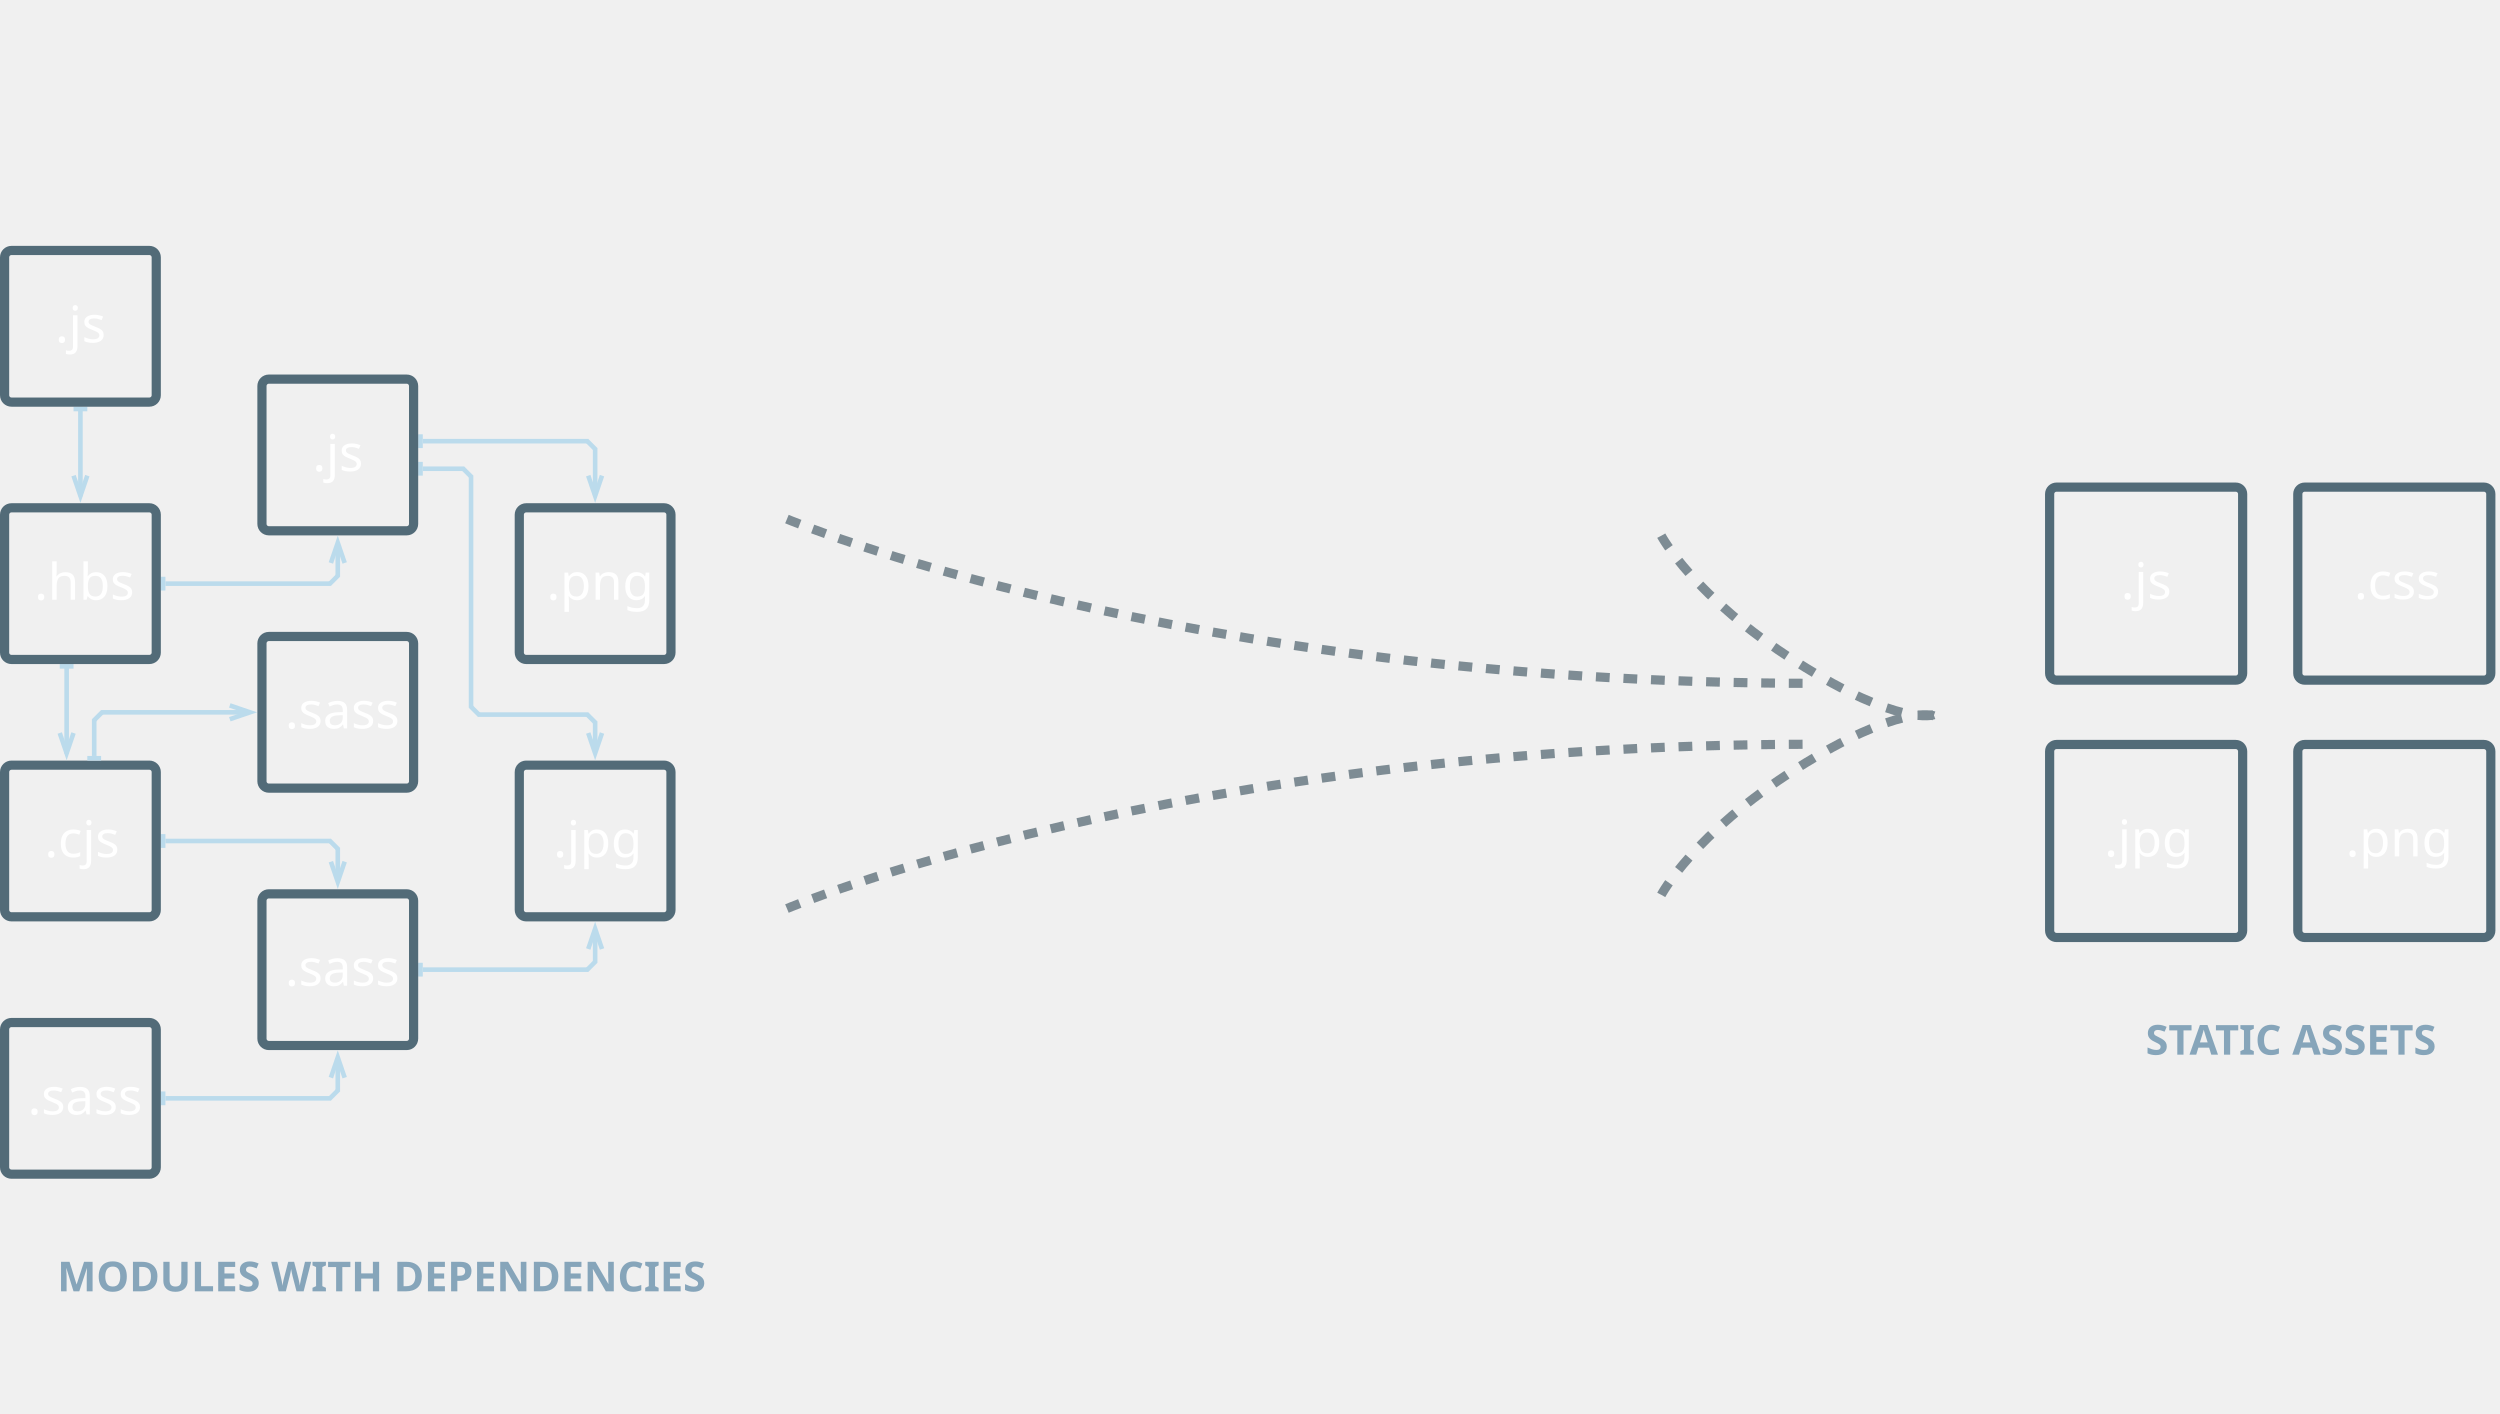
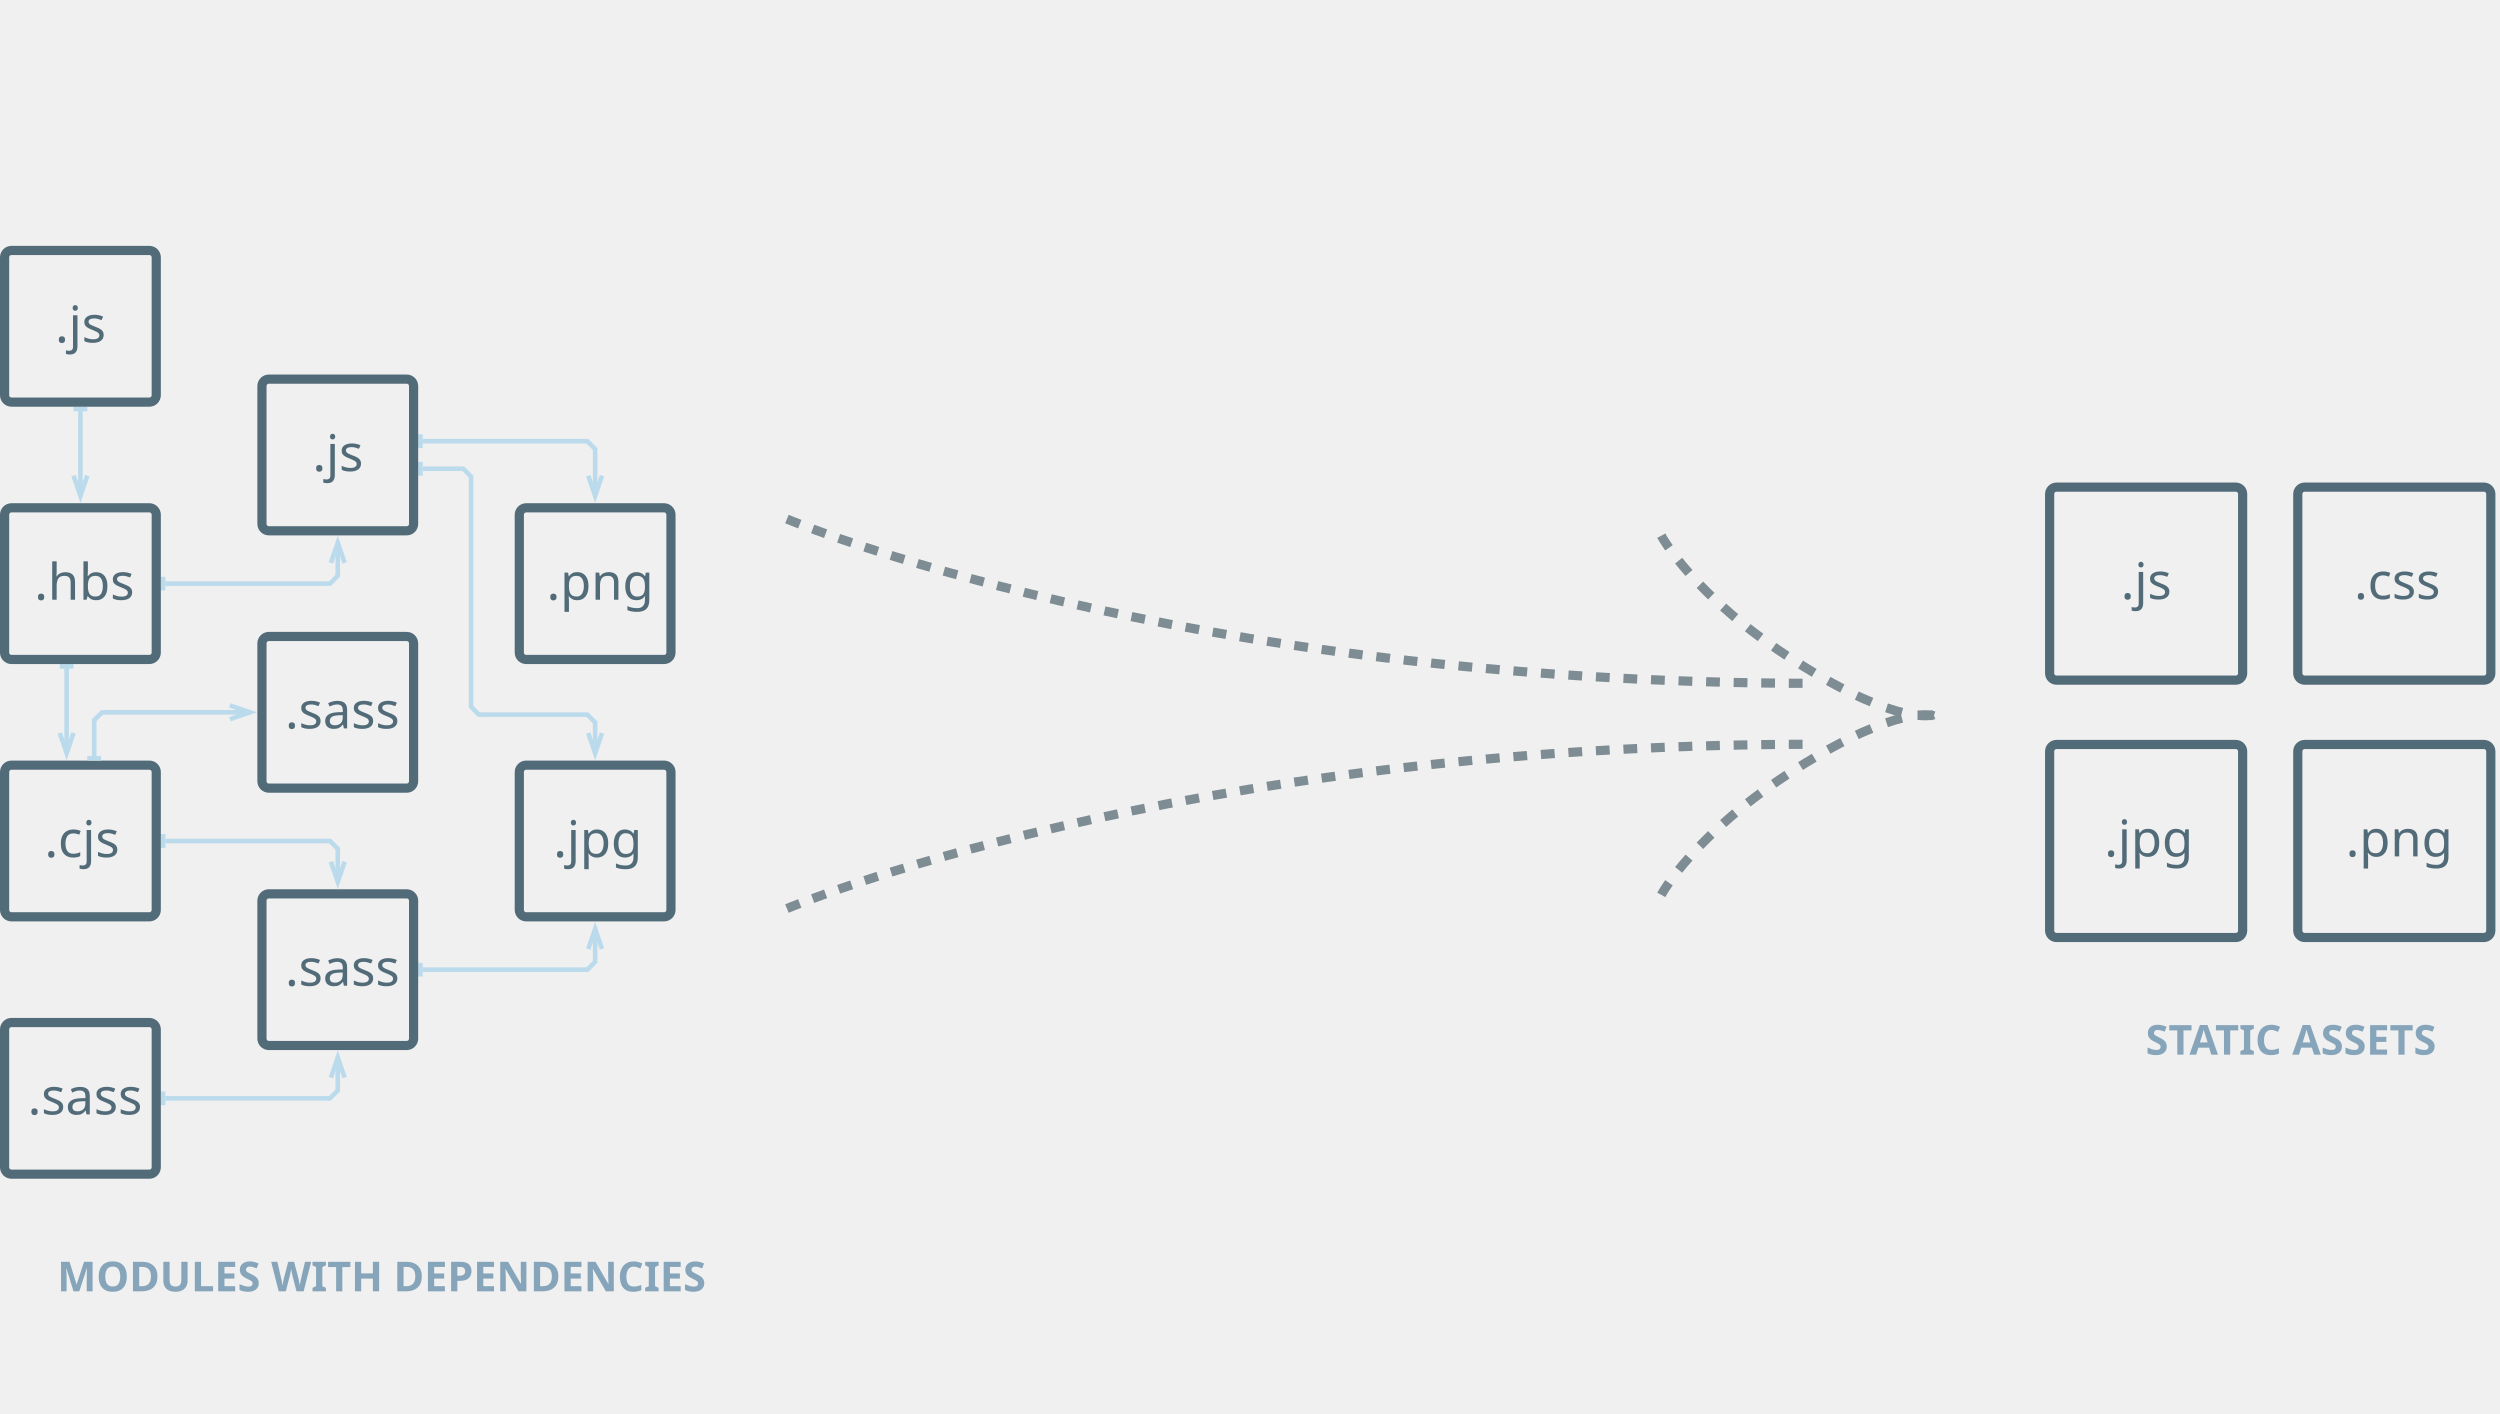
<svg xmlns="http://www.w3.org/2000/svg" xmlns:xlink="http://www.w3.org/1999/xlink" viewBox="0 0 1088 615" version="1.1">
  <g stroke-width="1" fill="none" fill-rule="evenodd">
    <text font-family="'Source Sans Pro', sans-serif" font-size="18" font-weight="600" fill="#86A5BA">
      <tspan x="933.778" y="459">STATIC ASSETS</tspan>
    </text>
    <g transform="translate(1002, 326)">
      <g>
        <use fill-opacity="0.1" fill="#526B78" fill-rule="evenodd" xlink:href="#path-1" />
        <rect stroke="#526B78" stroke-width="4" x="-2" y="-2" width="84" height="84" rx="3" />
      </g>
-       <text font-family="'Source Sans Pro', sans-serif" font-size="22" font-weight="500" fill="#FFFFFF">
+       <text font-family="'Source Sans Pro', sans-serif" font-size="22" font-weight="500" fill="#526B78">
        <tspan x="18.891" y="46.71">.png</tspan>
      </text>
    </g>
    <g transform="translate(1002, 214)">
      <g>
        <use fill-opacity="0.1" fill="#526B78" fill-rule="evenodd" xlink:href="#path-2" />
        <rect stroke="#526B78" stroke-width="4" x="-2" y="-2" width="84" height="84" rx="3" />
      </g>
-       <text font-family="'Source Sans Pro', sans-serif" font-size="22" font-weight="500" fill="#FFFFFF">
+       <text font-family="'Source Sans Pro', sans-serif" font-size="22" font-weight="500" fill="#526B78">
        <tspan x="22.532" y="46.71">.css</tspan>
      </text>
    </g>
    <g transform="translate(894, 326)">
      <g>
        <use fill-opacity="0.1" fill="#526B78" fill-rule="evenodd" xlink:href="#path-3" />
        <rect stroke="#526B78" stroke-width="4" x="-2" y="-2" width="84" height="84" rx="3" />
      </g>
-       <text font-family="'Source Sans Pro', sans-serif" font-size="22" font-weight="500" fill="#FFFFFF">
+       <text font-family="'Source Sans Pro', sans-serif" font-size="22" font-weight="500" fill="#526B78">
        <tspan x="21.817" y="46.71">.jpg</tspan>
      </text>
    </g>
    <g transform="translate(894, 214)">
      <g>
        <use fill-opacity="0.1" fill="#526B78" fill-rule="evenodd" xlink:href="#path-4" />
        <rect stroke="#526B78" stroke-width="4" x="-2" y="-2" width="84" height="84" rx="3" />
      </g>
-       <text font-family="'Source Sans Pro', sans-serif" font-size="22" font-weight="500" fill="#FFFFFF">
+       <text font-family="'Source Sans Pro', sans-serif" font-size="22" font-weight="500" fill="#526B78">
        <tspan x="29" y="46.71">.js</tspan>
      </text>
    </g>
    <g transform="translate(342, 225)" stroke="#7E8C94" stroke-width="4">
      <path d="M499.559,86.52 C499.559,86.52 484.853,81.02 439.908,109.437 C394.963,137.853 380.993,164.437 380.993,164.437" stroke-dasharray="7" />
      <path d="M499.559,86.062 C499.559,86.062 484.853,91.562 439.908,63.145 C394.963,34.728 380.993,8.145 380.993,8.145" stroke-dasharray="7" />
      <path d="M0.478,170.395 C0.478,170.395 169.383,98.895 447.848,98.895" stroke-dasharray="6" />
      <path d="M0.478,72.395 C0.478,72.395 169.383,0.895 447.848,0.895" stroke-dasharray="6" transform="translate(224.1629, 36.645) scale(1, -1) translate(-224.1629, -36.645) " />
    </g>
    <text font-family="'Source Sans Pro', sans-serif" font-size="18" font-weight="600" fill="#86A5BA">
      <tspan x="24.934" y="562">MODULES WITH DEPENDENCIES</tspan>
    </text>
    <g transform="translate(228, 335)">
      <g>
        <use fill-opacity="0.1" fill="#526B78" fill-rule="evenodd" xlink:href="#path-5" />
        <rect stroke="#526B78" stroke-width="4" x="-2" y="-2" width="66" height="66" rx="3" />
      </g>
-       <text font-family="'Source Sans Pro', sans-serif" font-size="22" font-weight="500" fill="#FFFFFF">
+       <text font-family="'Source Sans Pro', sans-serif" font-size="22" font-weight="500" fill="#526B78">
        <tspan x="12.817" y="38">.jpg</tspan>
      </text>
    </g>
    <g transform="translate(228, 223)">
      <g>
        <use fill-opacity="0.1" fill="#526B78" fill-rule="evenodd" xlink:href="#path-6" />
        <rect stroke="#526B78" stroke-width="4" x="-2" y="-2" width="66" height="66" rx="3" />
      </g>
-       <text font-family="'Source Sans Pro', sans-serif" font-size="22" font-weight="500" fill="#FFFFFF">
+       <text font-family="'Source Sans Pro', sans-serif" font-size="22" font-weight="500" fill="#526B78">
        <tspan x="9.891" y="38">.png</tspan>
      </text>
    </g>
    <g transform="translate(302, 414.5) scale(1, -1) translate(-302, -414.5) translate(182, 404)">
      <rect fill="#BBDBEC" x="0" y="0" width="2" height="6" />
      <rect fill="#BBDBEC" x="76" y="6" width="2" height="12" />
      <rect fill="#BBDBEC" transform="translate(75.30469, 4.704683) rotate(-45) translate(-75.30469, -4.704683) " x="74.305" y="1.88" width="2" height="5.65" />
      <rect fill="#BBDBEC" x="2" y="2" width="72" height="2" />
      <polyline stroke="#BBDBEC" stroke-width="2" points="80 12 77 20.8 74 12" />
    </g>
    <g transform="translate(116, 391)">
      <g>
        <use fill-opacity="0.1" fill="#526B78" fill-rule="evenodd" xlink:href="#path-7" />
        <rect stroke="#526B78" stroke-width="4" x="-2" y="-2" width="66" height="66" rx="3" />
      </g>
-       <text font-family="'Source Sans Pro', sans-serif" font-size="22" font-weight="500" fill="#FFFFFF">
+       <text font-family="'Source Sans Pro', sans-serif" font-size="22" font-weight="500" fill="#526B78">
        <tspan x="8.076" y="38">.sass</tspan>
      </text>
    </g>
    <g transform="translate(116, 279)">
      <g>
        <use fill-opacity="0.1" fill="#526B78" fill-rule="evenodd" xlink:href="#path-8" />
        <rect stroke="#526B78" stroke-width="4" x="-2" y="-2" width="66" height="66" rx="3" />
      </g>
-       <text font-family="'Source Sans Pro', sans-serif" font-size="22" font-weight="500" fill="#FFFFFF">
+       <text font-family="'Source Sans Pro', sans-serif" font-size="22" font-weight="500" fill="#526B78">
        <tspan x="8.076" y="38">.sass</tspan>
      </text>
    </g>
    <g transform="translate(182, 201)">
      <rect fill="#BBDBEC" x="0" y="0" width="2" height="6" />
      <rect fill="#BBDBEC" x="76" y="113" width="2" height="12" />
      <rect fill="#BBDBEC" transform="translate(75.30469, 111.7047) rotate(-45) translate(-75.30469, -111.7047) " x="74.305" y="108.88" width="2" height="5.65" />
      <rect fill="#BBDBEC" x="26" y="109" width="48" height="2" />
      <rect fill="#BBDBEC" transform="translate(24.70468, 108.3047) rotate(-45) translate(-24.70468, -108.3047) " x="23.705" y="105.48" width="2" height="5.65" />
      <rect fill="#BBDBEC" x="22" y="6" width="2" height="101" />
      <rect fill="#BBDBEC" transform="translate(21.30469, 4.704683) rotate(-45) translate(-21.30469, -4.704683) " x="20.305" y="1.88" width="2" height="5.65" />
      <rect fill="#BBDBEC" x="2" y="2" width="18" height="2" />
      <polyline stroke="#BBDBEC" stroke-width="2" points="80 118 77 126.8 74 118" />
    </g>
    <g transform="translate(182, 189)">
      <rect fill="#BBDBEC" x="0" y="0" width="2" height="6" />
      <rect fill="#BBDBEC" x="76" y="6" width="2" height="19" />
      <rect fill="#BBDBEC" transform="translate(75.30469, 4.704683) rotate(-45) translate(-75.30469, -4.704683) " x="74.305" y="1.88" width="2" height="5.65" />
      <rect fill="#BBDBEC" x="2" y="2" width="72" height="2" />
      <polyline stroke="#BBDBEC" stroke-width="2" points="80 18 77 26.8 74 18" />
    </g>
    <g transform="translate(116, 167)">
      <g>
        <use fill-opacity="0.1" fill="#526B78" fill-rule="evenodd" xlink:href="#path-9" />
        <rect stroke="#526B78" stroke-width="4" x="-2" y="-2" width="66" height="66" rx="3" />
      </g>
-       <text font-family="'Source Sans Pro', sans-serif" font-size="22" font-weight="500" fill="#FFFFFF">
+       <text font-family="'Source Sans Pro', sans-serif" font-size="22" font-weight="500" fill="#526B78">
        <tspan x="20" y="38">.js</tspan>
      </text>
    </g>
    <g transform="translate(110, 470.5) scale(1, -1) translate(-190, -470.5) translate(150, 460)">
      <rect fill="#BBDBEC" x="0" y="0" width="2" height="6" />
      <rect fill="#BBDBEC" x="76" y="6" width="2" height="12" />
      <rect fill="#BBDBEC" transform="translate(75.30469, 4.704683) rotate(-45) translate(-75.30469, -4.704683) " x="74.305" y="1.88" width="2" height="5.65" />
      <rect fill="#BBDBEC" x="2" y="2" width="72" height="2" />
      <polyline stroke="#BBDBEC" stroke-width="2" points="80 12 77 20.8 74 12" />
    </g>
    <g transform="translate(4, 447)">
      <g>
        <use fill-opacity="0.1" fill="#526B78" fill-rule="evenodd" xlink:href="#path-10" />
        <rect stroke="#526B78" stroke-width="4" x="-2" y="-2" width="66" height="66" rx="3" />
      </g>
-       <text font-family="'Source Sans Pro', sans-serif" font-size="22" font-weight="500" fill="#FFFFFF">
+       <text font-family="'Source Sans Pro', sans-serif" font-size="22" font-weight="500" fill="#526B78">
        <tspan x="8.076" y="38">.sass</tspan>
      </text>
    </g>
    <g transform="translate(70, 363)">
      <rect fill="#BBDBEC" x="0" y="0" width="2" height="6" />
      <rect fill="#BBDBEC" x="76" y="6" width="2" height="12" />
      <rect fill="#BBDBEC" transform="translate(75.30469, 4.704683) rotate(-45) translate(-75.30469, -4.704683) " x="74.305" y="1.88" width="2" height="5.65" />
      <rect fill="#BBDBEC" x="2" y="2" width="72" height="2" />
      <polyline stroke="#BBDBEC" stroke-width="2" points="80 12 77 20.8 74 12" />
    </g>
    <g transform="translate(4, 335)">
      <g>
        <use fill-opacity="0.1" fill="#526B78" fill-rule="evenodd" xlink:href="#path-11" />
        <rect stroke="#526B78" stroke-width="4" x="-2" y="-2" width="66" height="66" rx="3" />
      </g>
-       <text font-family="'Source Sans Pro', sans-serif" font-size="22" font-weight="500" fill="#FFFFFF">
+       <text font-family="'Source Sans Pro', sans-serif" font-size="22" font-weight="500" fill="#526B78">
        <tspan x="15.38" y="38">.cjs</tspan>
      </text>
    </g>
    <g transform="translate(38, 307)">
      <rect fill="#BBDBEC" x="0" y="22" width="6" height="2" />
      <rect fill="#BBDBEC" x="2" y="6" width="2" height="16" />
      <rect fill="#BBDBEC" transform="translate(4.704683, 4.704683) rotate(45) translate(-4.704683, -4.704683) " x="3.705" y="1.88" width="2" height="5.65" />
      <rect fill="#BBDBEC" x="6" y="2" width="62" height="2" />
      <polyline stroke="#BBDBEC" stroke-width="2" transform="translate(66.4, 3) rotate(270) translate(-66.4, -3) " points="69.4 -1.4 66.4 7.4 63.4 -1.4" />
    </g>
    <g transform="translate(26, 289)">
      <polyline stroke="#BBDBEC" stroke-width="2" points="6 30 3 38.8 0 30" />
      <rect fill="#BBDBEC" x="2" y="0" width="2" height="39" />
      <rect fill="#BBDBEC" x="0" y="0" width="6" height="2" />
    </g>
    <g transform="translate(110, 246.5) scale(1, -1) translate(-190, -246.5) translate(150, 236)">
      <rect fill="#BBDBEC" x="0" y="0" width="2" height="6" />
      <rect fill="#BBDBEC" x="76" y="6" width="2" height="12" />
      <rect fill="#BBDBEC" transform="translate(75.30469, 4.704683) rotate(-45) translate(-75.30469, -4.704683) " x="74.305" y="1.88" width="2" height="5.65" />
      <rect fill="#BBDBEC" x="2" y="2" width="72" height="2" />
      <polyline stroke="#BBDBEC" stroke-width="2" points="80 12 77 20.8 74 12" />
    </g>
    <g transform="translate(4, 223)">
      <g>
        <use fill-opacity="0.1" fill="#526B78" fill-rule="evenodd" xlink:href="#path-12" />
        <rect stroke="#526B78" stroke-width="4" x="-2" y="-2" width="66" height="66" rx="3" />
      </g>
-       <text font-family="'Source Sans Pro', sans-serif" font-size="22" font-weight="500" fill="#FFFFFF">
+       <text font-family="'Source Sans Pro', sans-serif" font-size="22" font-weight="500" fill="#526B78">
        <tspan x="10.947" y="38">.hbs</tspan>
      </text>
    </g>
    <g transform="translate(32, 177)">
      <polyline stroke="#BBDBEC" stroke-width="2" points="6 30 3 38.8 0 30" />
      <rect fill="#BBDBEC" x="2" y="0" width="2" height="39" />
      <rect fill="#BBDBEC" x="0" y="0" width="6" height="2" />
    </g>
    <g transform="translate(4, 111)">
      <g>
        <use fill-opacity="0.1" fill="#526B78" fill-rule="evenodd" xlink:href="#path-13" />
        <rect stroke="#526B78" stroke-width="4" x="-2" y="-2" width="66" height="66" rx="3" />
      </g>
-       <text font-family="'Source Sans Pro', sans-serif" font-size="22" font-weight="500" fill="#FFFFFF">
+       <text font-family="'Source Sans Pro', sans-serif" font-size="22" font-weight="500" fill="#526B78">
        <tspan x="20" y="38">.js</tspan>
      </text>
    </g>
  </g>
</svg>
